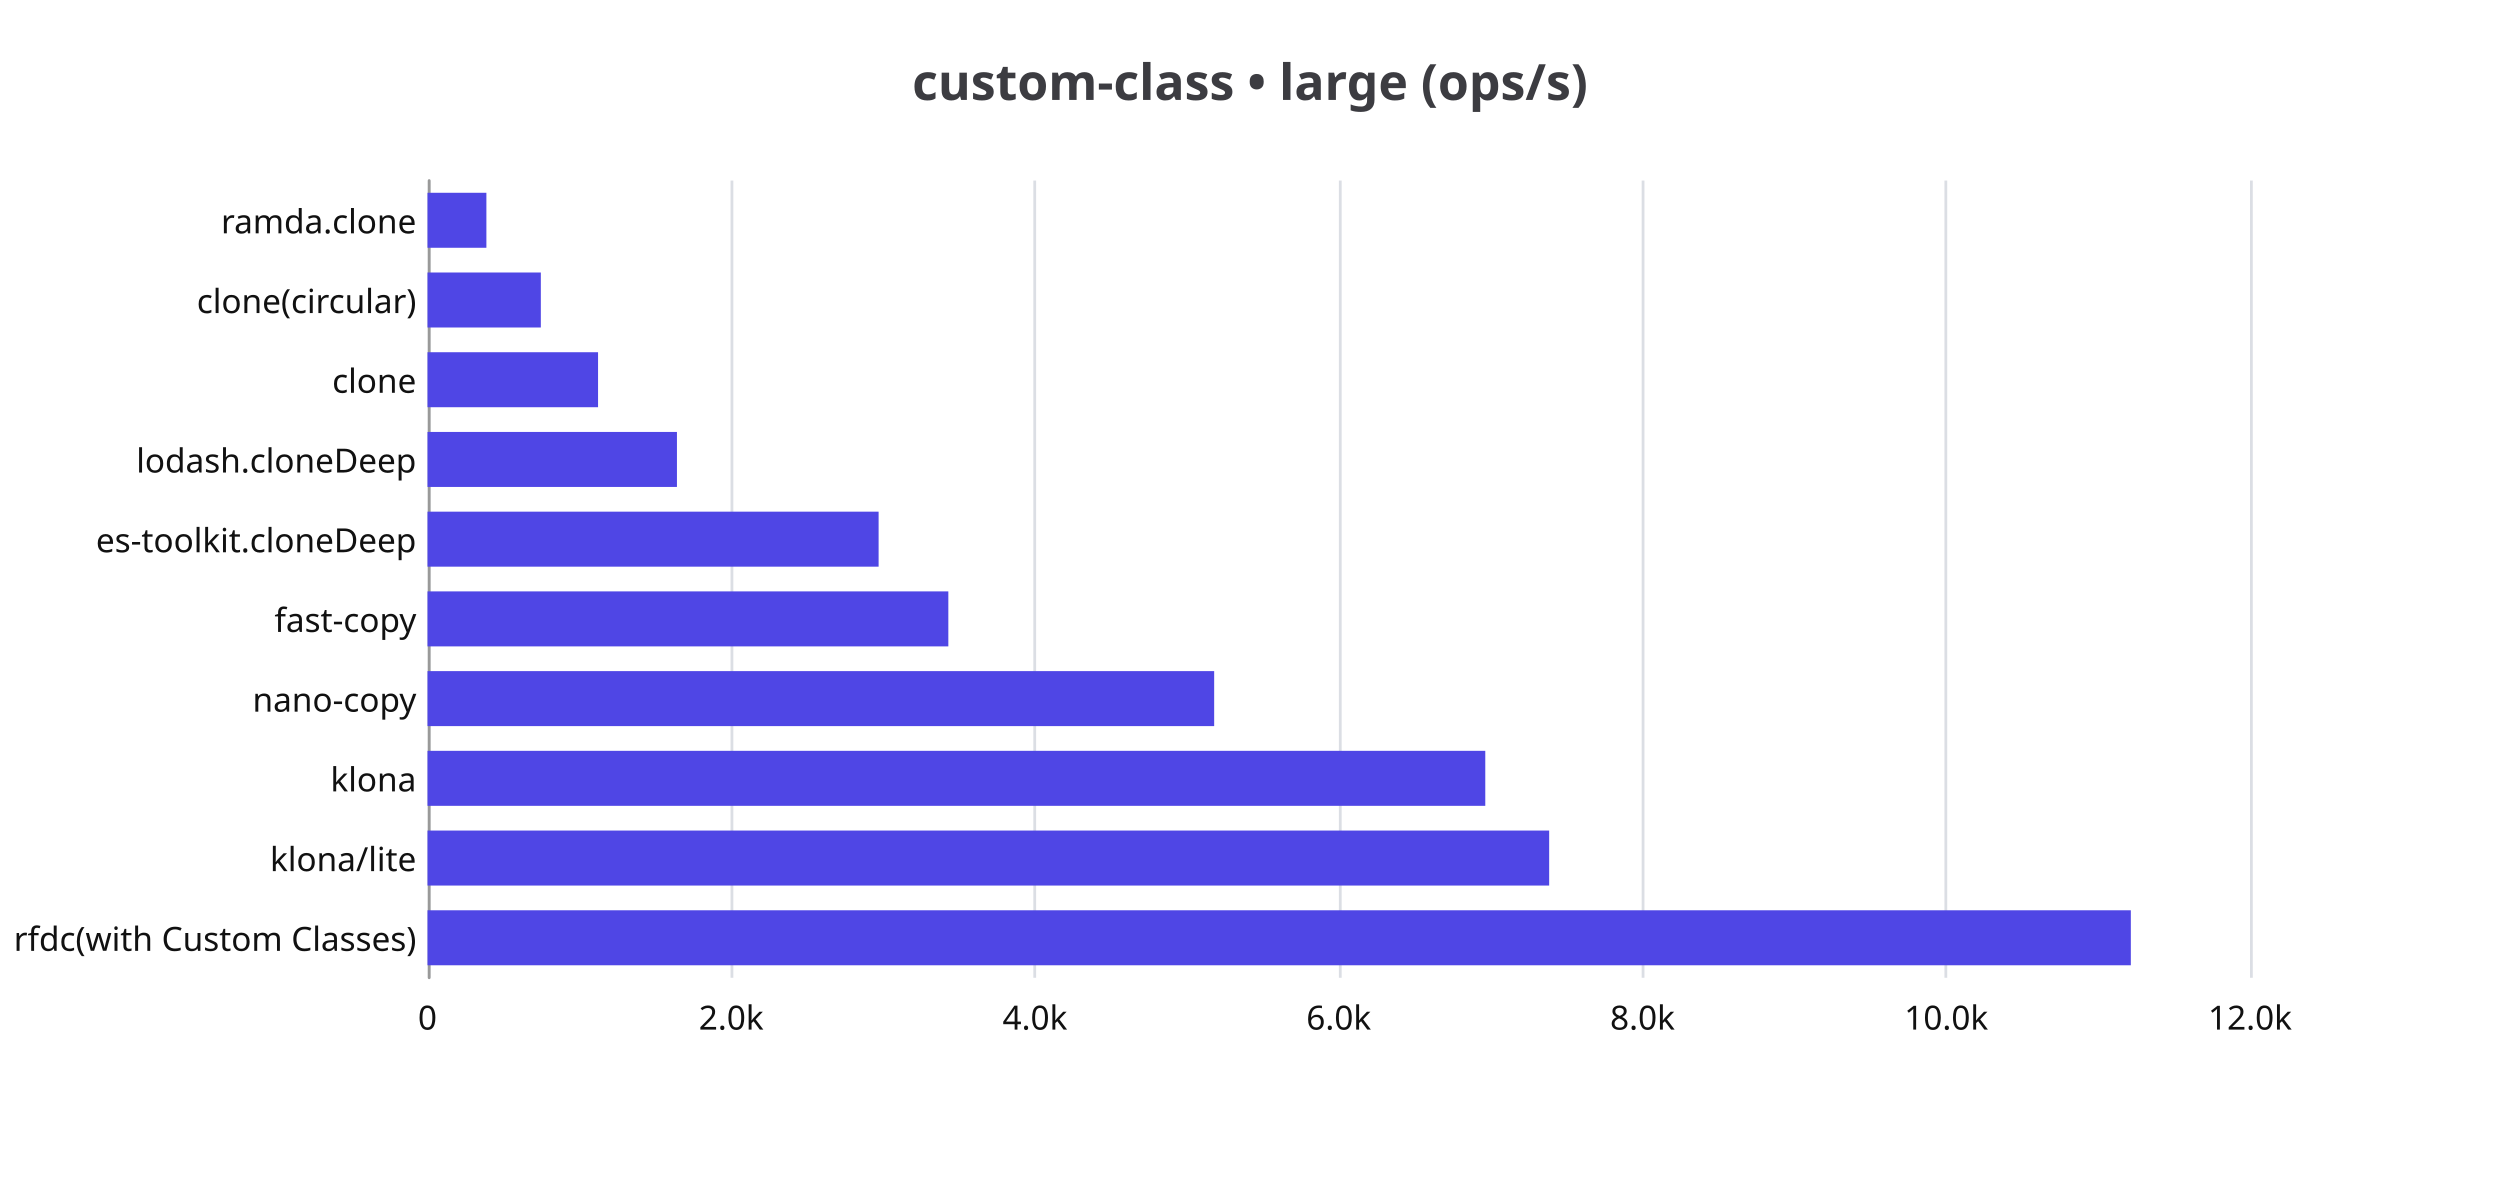
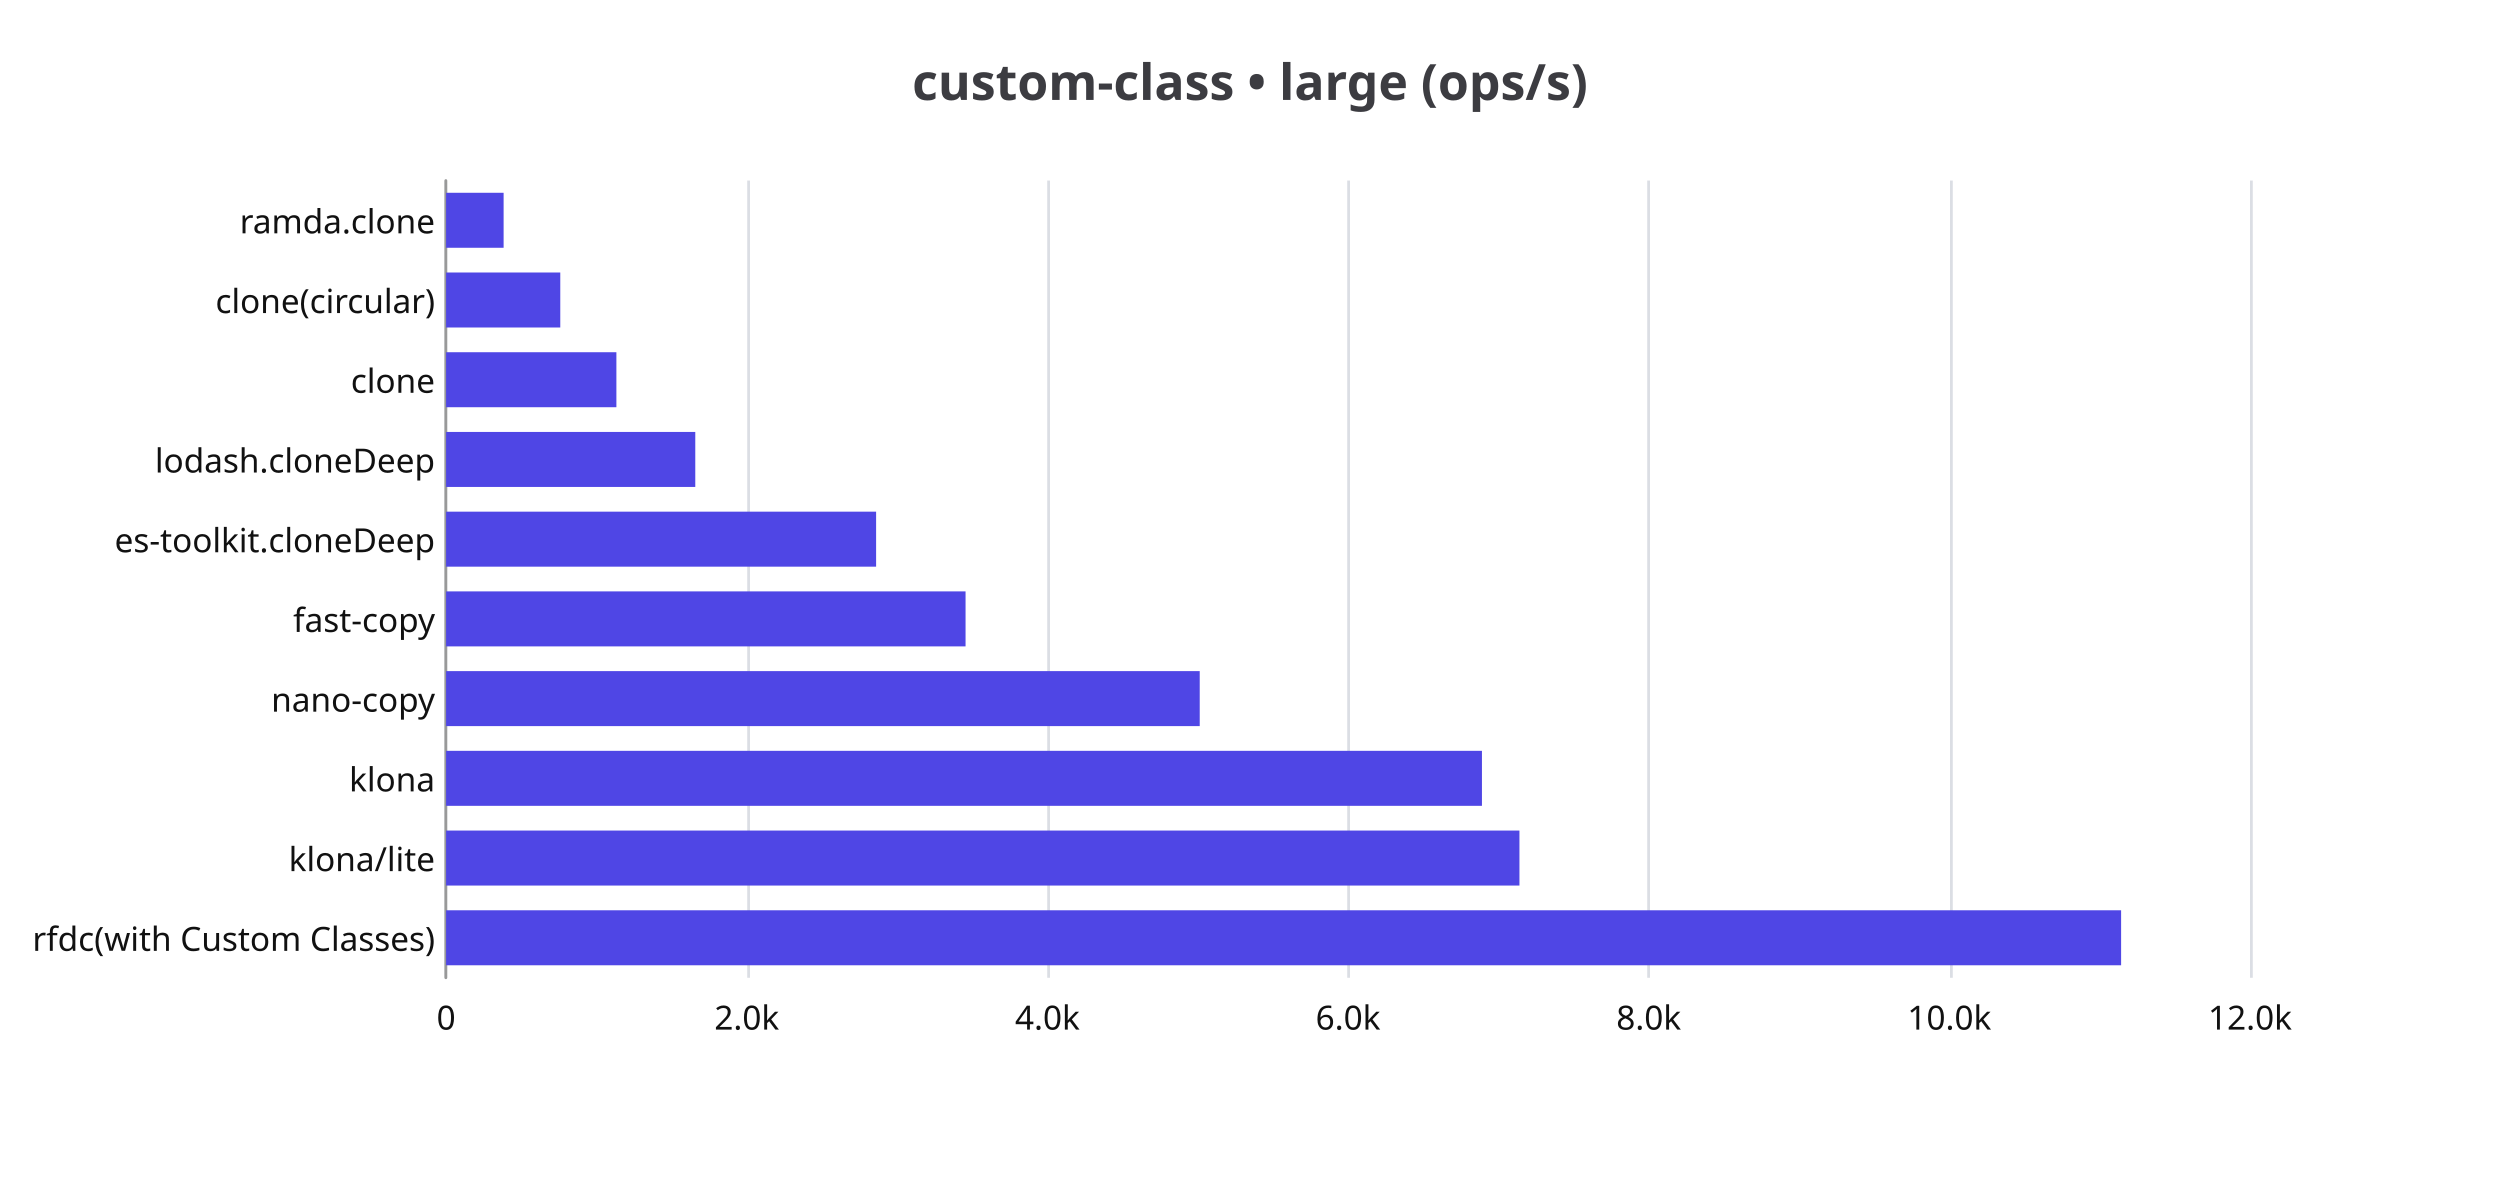
<svg xmlns="http://www.w3.org/2000/svg" width="900" height="432" version="1.1" baseProfile="full" viewBox="0 0 900 432">
  <rect width="900" height="432" x="0" y="0" fill="#ffffff" />
-   <path d="M154.5 65L154.5 352" fill="none" pointer-events="visible" stroke="#dbdee4" class="zr9-cls-18" />
-   <path d="M263.5 65L263.5 352" fill="none" pointer-events="visible" stroke="#dbdee4" class="zr9-cls-18" />
-   <path d="M372.5 65L372.5 352" fill="none" pointer-events="visible" stroke="#dbdee4" class="zr9-cls-18" />
-   <path d="M482.5 65L482.5 352" fill="none" pointer-events="visible" stroke="#dbdee4" class="zr9-cls-18" />
-   <path d="M591.5 65L591.5 352" fill="none" pointer-events="visible" stroke="#dbdee4" class="zr9-cls-18" />
-   <path d="M700.5 65L700.5 352" fill="none" pointer-events="visible" stroke="#dbdee4" class="zr9-cls-18" />
+   <path d="M160.5 65L160.5 352" fill="none" pointer-events="visible" stroke="#dbdee4" class="zr9-cls-18" />
+   <path d="M269.5 65L269.5 352" fill="none" pointer-events="visible" stroke="#dbdee4" class="zr9-cls-18" />
+   <path d="M377.5 65L377.5 352" fill="none" pointer-events="visible" stroke="#dbdee4" class="zr9-cls-18" />
+   <path d="M485.5 65L485.5 352" fill="none" pointer-events="visible" stroke="#dbdee4" class="zr9-cls-18" />
+   <path d="M593.5 65L593.5 352" fill="none" pointer-events="visible" stroke="#dbdee4" class="zr9-cls-18" />
+   <path d="M702.5 65L702.5 352" fill="none" pointer-events="visible" stroke="#dbdee4" class="zr9-cls-18" />
  <path d="M810.5 65L810.5 352" fill="none" pointer-events="visible" stroke="#dbdee4" class="zr9-cls-18" />
-   <path d="M154.5 352L154.5 65" fill="none" pointer-events="visible" stroke="#999" stroke-linecap="round" class="zr9-cls-18" />
-   <text dominant-baseline="central" text-anchor="end" style="font-size:12px;font-family:Microsoft YaHei;" xml:space="preserve" transform="translate(149.88 337.65)" fill="#111">  rfdc(with Custom Classes)</text>
-   <text dominant-baseline="central" text-anchor="end" style="font-size:12px;font-family:Microsoft YaHei;" xml:space="preserve" transform="translate(149.88 308.95)" fill="#111">  klona/lite</text>
-   <text dominant-baseline="central" text-anchor="end" style="font-size:12px;font-family:Microsoft YaHei;" xml:space="preserve" transform="translate(149.88 280.25)" fill="#111">  klona</text>
-   <text dominant-baseline="central" text-anchor="end" style="font-size:12px;font-family:Microsoft YaHei;" xml:space="preserve" transform="translate(149.88 251.55)" fill="#111">  nano-copy</text>
-   <text dominant-baseline="central" text-anchor="end" style="font-size:12px;font-family:Microsoft YaHei;" xml:space="preserve" transform="translate(149.88 222.85)" fill="#111">  fast-copy</text>
-   <text dominant-baseline="central" text-anchor="end" style="font-size:12px;font-family:Microsoft YaHei;" xml:space="preserve" transform="translate(149.88 194.15)" fill="#111">  es-toolkit.cloneDeep</text>
-   <text dominant-baseline="central" text-anchor="end" style="font-size:12px;font-family:Microsoft YaHei;" xml:space="preserve" transform="translate(149.88 165.45)" fill="#111">  lodash.cloneDeep</text>
-   <text dominant-baseline="central" text-anchor="end" style="font-size:12px;font-family:Microsoft YaHei;" xml:space="preserve" transform="translate(149.88 136.75)" fill="#111">  clone</text>
-   <text dominant-baseline="central" text-anchor="end" style="font-size:12px;font-family:Microsoft YaHei;" xml:space="preserve" transform="translate(149.88 108.05)" fill="#111">  clone(circular)</text>
-   <text dominant-baseline="central" text-anchor="end" style="font-size:12px;font-family:Microsoft YaHei;" xml:space="preserve" transform="translate(149.88 79.35)" fill="#111">  ramda.clone</text>
-   <text dominant-baseline="central" text-anchor="middle" style="font-size:12px;font-family:Microsoft YaHei;" y="6" transform="translate(153.88 360)" fill="#111">0</text>
-   <text dominant-baseline="central" text-anchor="middle" style="font-size:12px;font-family:Microsoft YaHei;" y="6" transform="translate(263.2333 360)" fill="#111">2.0k</text>
-   <text dominant-baseline="central" text-anchor="middle" style="font-size:12px;font-family:Microsoft YaHei;" y="6" transform="translate(372.5867 360)" fill="#111">4.0k</text>
-   <text dominant-baseline="central" text-anchor="middle" style="font-size:12px;font-family:Microsoft YaHei;" y="6" transform="translate(481.94 360)" fill="#111">6.0k</text>
-   <text dominant-baseline="central" text-anchor="middle" style="font-size:12px;font-family:Microsoft YaHei;" y="6" transform="translate(591.2933 360)" fill="#111">8.0k</text>
-   <text dominant-baseline="central" text-anchor="middle" style="font-size:12px;font-family:Microsoft YaHei;" y="6" transform="translate(700.6467 360)" fill="#111">10.0k</text>
+   <path d="M160.5 352L160.5 65" fill="none" pointer-events="visible" stroke="#999" stroke-linecap="round" class="zr9-cls-18" />
+   <text dominant-baseline="central" text-anchor="end" style="font-size:12px;font-family:Microsoft YaHei;" xml:space="preserve" transform="translate(156.6 337.65)" fill="#111">    rfdc(with Custom Classes)</text>
+   <text dominant-baseline="central" text-anchor="end" style="font-size:12px;font-family:Microsoft YaHei;" xml:space="preserve" transform="translate(156.6 308.95)" fill="#111">    klona/lite</text>
+   <text dominant-baseline="central" text-anchor="end" style="font-size:12px;font-family:Microsoft YaHei;" xml:space="preserve" transform="translate(156.6 280.25)" fill="#111">    klona</text>
+   <text dominant-baseline="central" text-anchor="end" style="font-size:12px;font-family:Microsoft YaHei;" xml:space="preserve" transform="translate(156.6 251.55)" fill="#111">    nano-copy</text>
+   <text dominant-baseline="central" text-anchor="end" style="font-size:12px;font-family:Microsoft YaHei;" xml:space="preserve" transform="translate(156.6 222.85)" fill="#111">    fast-copy</text>
+   <text dominant-baseline="central" text-anchor="end" style="font-size:12px;font-family:Microsoft YaHei;" xml:space="preserve" transform="translate(156.6 194.15)" fill="#111">    es-toolkit.cloneDeep</text>
+   <text dominant-baseline="central" text-anchor="end" style="font-size:12px;font-family:Microsoft YaHei;" xml:space="preserve" transform="translate(156.6 165.45)" fill="#111">    lodash.cloneDeep</text>
+   <text dominant-baseline="central" text-anchor="end" style="font-size:12px;font-family:Microsoft YaHei;" xml:space="preserve" transform="translate(156.6 136.75)" fill="#111">    clone</text>
+   <text dominant-baseline="central" text-anchor="end" style="font-size:12px;font-family:Microsoft YaHei;" xml:space="preserve" transform="translate(156.6 108.05)" fill="#111">    clone(circular)</text>
+   <text dominant-baseline="central" text-anchor="end" style="font-size:12px;font-family:Microsoft YaHei;" xml:space="preserve" transform="translate(156.6 79.35)" fill="#111">    ramda.clone</text>
+   <text dominant-baseline="central" text-anchor="middle" style="font-size:12px;font-family:Microsoft YaHei;" y="6" transform="translate(160.6 360)" fill="#111">0</text>
+   <text dominant-baseline="central" text-anchor="middle" style="font-size:12px;font-family:Microsoft YaHei;" y="6" transform="translate(268.8333 360)" fill="#111">2.0k</text>
+   <text dominant-baseline="central" text-anchor="middle" style="font-size:12px;font-family:Microsoft YaHei;" y="6" transform="translate(377.0667 360)" fill="#111">4.0k</text>
+   <text dominant-baseline="central" text-anchor="middle" style="font-size:12px;font-family:Microsoft YaHei;" y="6" transform="translate(485.3 360)" fill="#111">6.0k</text>
+   <text dominant-baseline="central" text-anchor="middle" style="font-size:12px;font-family:Microsoft YaHei;" y="6" transform="translate(593.5333 360)" fill="#111">8.0k</text>
+   <text dominant-baseline="central" text-anchor="middle" style="font-size:12px;font-family:Microsoft YaHei;" y="6" transform="translate(701.7667 360)" fill="#111">10.0k</text>
  <text dominant-baseline="central" text-anchor="middle" style="font-size:12px;font-family:Microsoft YaHei;" y="6" transform="translate(810 360)" fill="#111">12.0k</text>
-   <path d="M153.9 327.7l613.2 0l0 19.8l-613.2 0Z" fill="#4F46E5" ecmeta_series_index="0" ecmeta_data_index="0" ecmeta_ssr_type="chart" class="zr9-cls-19" />
-   <path d="M153.9 299l403.8 0l0 19.8l-403.8 0Z" fill="#4F46E5" ecmeta_series_index="0" ecmeta_data_index="1" ecmeta_ssr_type="chart" class="zr9-cls-19" />
-   <path d="M153.9 270.3l380.8 0l0 19.8l-380.8 0Z" fill="#4F46E5" ecmeta_series_index="0" ecmeta_data_index="2" ecmeta_ssr_type="chart" class="zr9-cls-19" />
-   <path d="M153.9 241.6l283.2 0l0 19.8l-283.2 0Z" fill="#4F46E5" ecmeta_series_index="0" ecmeta_data_index="3" ecmeta_ssr_type="chart" class="zr9-cls-19" />
-   <path d="M153.9 212.9l187.5 0l0 19.8l-187.5 0Z" fill="#4F46E5" ecmeta_series_index="0" ecmeta_data_index="4" ecmeta_ssr_type="chart" class="zr9-cls-19" />
-   <path d="M153.9 184.2l162.4 0l0 19.8l-162.4 0Z" fill="#4F46E5" ecmeta_series_index="0" ecmeta_data_index="5" ecmeta_ssr_type="chart" class="zr9-cls-19" />
-   <path d="M153.9 155.5l89.8 0l0 19.8l-89.8 0Z" fill="#4F46E5" ecmeta_series_index="0" ecmeta_data_index="6" ecmeta_ssr_type="chart" class="zr9-cls-19" />
-   <path d="M153.9 126.8l61.4 0l0 19.8l-61.4 0Z" fill="#4F46E5" ecmeta_series_index="0" ecmeta_data_index="7" ecmeta_ssr_type="chart" class="zr9-cls-19" />
-   <path d="M153.9 98.1l40.8 0l0 19.8l-40.8 0Z" fill="#4F46E5" ecmeta_series_index="0" ecmeta_data_index="8" ecmeta_ssr_type="chart" class="zr9-cls-19" />
-   <path d="M153.9 69.4l21.2 0l0 19.8l-21.2 0Z" fill="#4F46E5" ecmeta_series_index="0" ecmeta_data_index="9" ecmeta_ssr_type="chart" class="zr9-cls-19" />
+   <path d="M160.6 327.7l603 0l0 19.8l-603 0Z" fill="#4F46E5" ecmeta_series_index="0" ecmeta_data_index="0" ecmeta_ssr_type="chart" class="zr9-cls-19" />
+   <path d="M160.6 299l386.4 0l0 19.8l-386.4 0Z" fill="#4F46E5" ecmeta_series_index="0" ecmeta_data_index="1" ecmeta_ssr_type="chart" class="zr9-cls-19" />
+   <path d="M160.6 270.3l372.9 0l0 19.8l-372.9 0Z" fill="#4F46E5" ecmeta_series_index="0" ecmeta_data_index="2" ecmeta_ssr_type="chart" class="zr9-cls-19" />
+   <path d="M160.6 241.6l271.3 0l0 19.8l-271.3 0Z" fill="#4F46E5" ecmeta_series_index="0" ecmeta_data_index="3" ecmeta_ssr_type="chart" class="zr9-cls-19" />
+   <path d="M160.6 212.9l187 0l0 19.8l-187 0Z" fill="#4F46E5" ecmeta_series_index="0" ecmeta_data_index="4" ecmeta_ssr_type="chart" class="zr9-cls-19" />
+   <path d="M160.6 184.2l154.8 0l0 19.8l-154.8 0Z" fill="#4F46E5" ecmeta_series_index="0" ecmeta_data_index="5" ecmeta_ssr_type="chart" class="zr9-cls-19" />
+   <path d="M160.6 155.5l89.7 0l0 19.8l-89.7 0Z" fill="#4F46E5" ecmeta_series_index="0" ecmeta_data_index="6" ecmeta_ssr_type="chart" class="zr9-cls-19" />
+   <path d="M160.6 126.8l61.3 0l0 19.8l-61.3 0Z" fill="#4F46E5" ecmeta_series_index="0" ecmeta_data_index="7" ecmeta_ssr_type="chart" class="zr9-cls-19" />
+   <path d="M160.6 98.1l41.1 0l0 19.8l-41.1 0Z" fill="#4F46E5" ecmeta_series_index="0" ecmeta_data_index="8" ecmeta_ssr_type="chart" class="zr9-cls-19" />
+   <path d="M160.6 69.4l20.7 0l0 19.8l-20.7 0Z" fill="#4F46E5" ecmeta_series_index="0" ecmeta_data_index="9" ecmeta_ssr_type="chart" class="zr9-cls-19" />
  <path d="M-121.7 -5l243.5 0l0 28l-243.5 0Z" transform="translate(450 20)" fill="rgb(0,0,0)" fill-opacity="0" stroke="#3c3c41" stroke-width="0" class="zr9-cls-18" />
  <text dominant-baseline="central" text-anchor="middle" style="font-size:18px;font-family:Microsoft YaHei;font-weight:bold;" xml:space="preserve" y="9" transform="translate(450 20)" fill="#3c3c41">custom-class • large (ops/s)</text>
  <style>
.zr9-cls-18:hover {
pointer-events:none;
}
.zr9-cls-19:hover {
cursor:pointer;
fill:rgba(86,77,251,1);
}



</style>
</svg>
